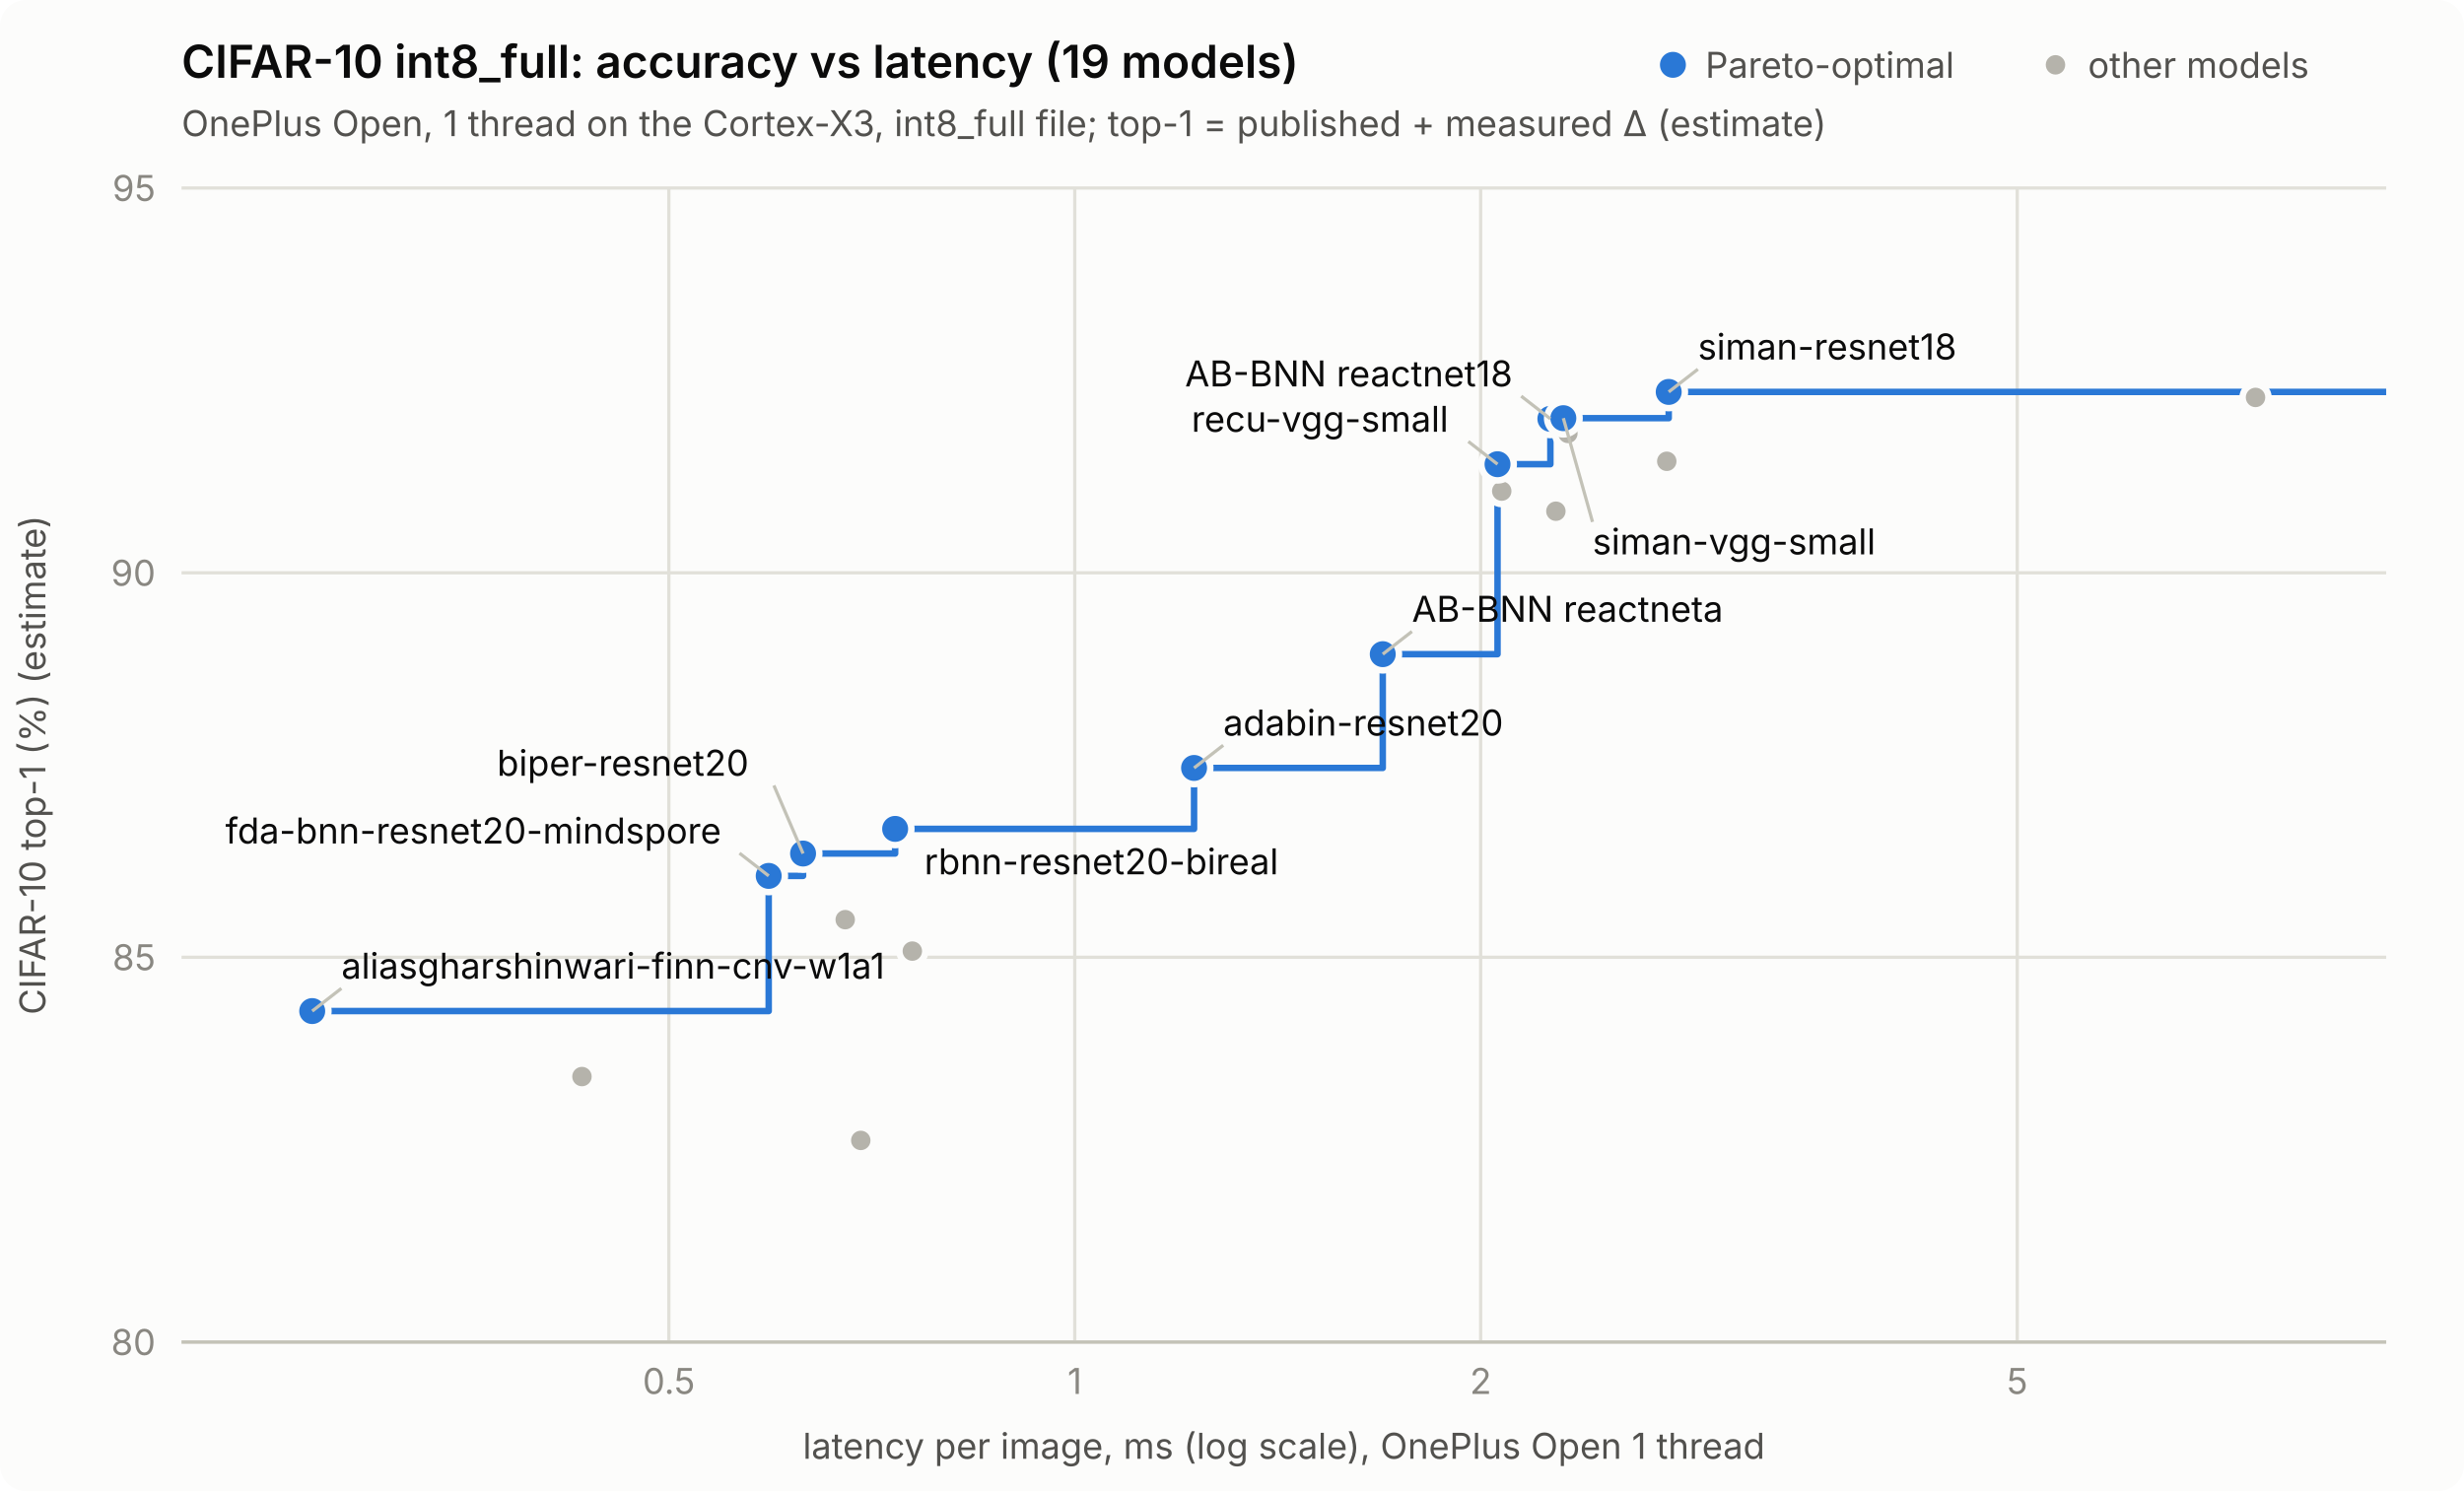
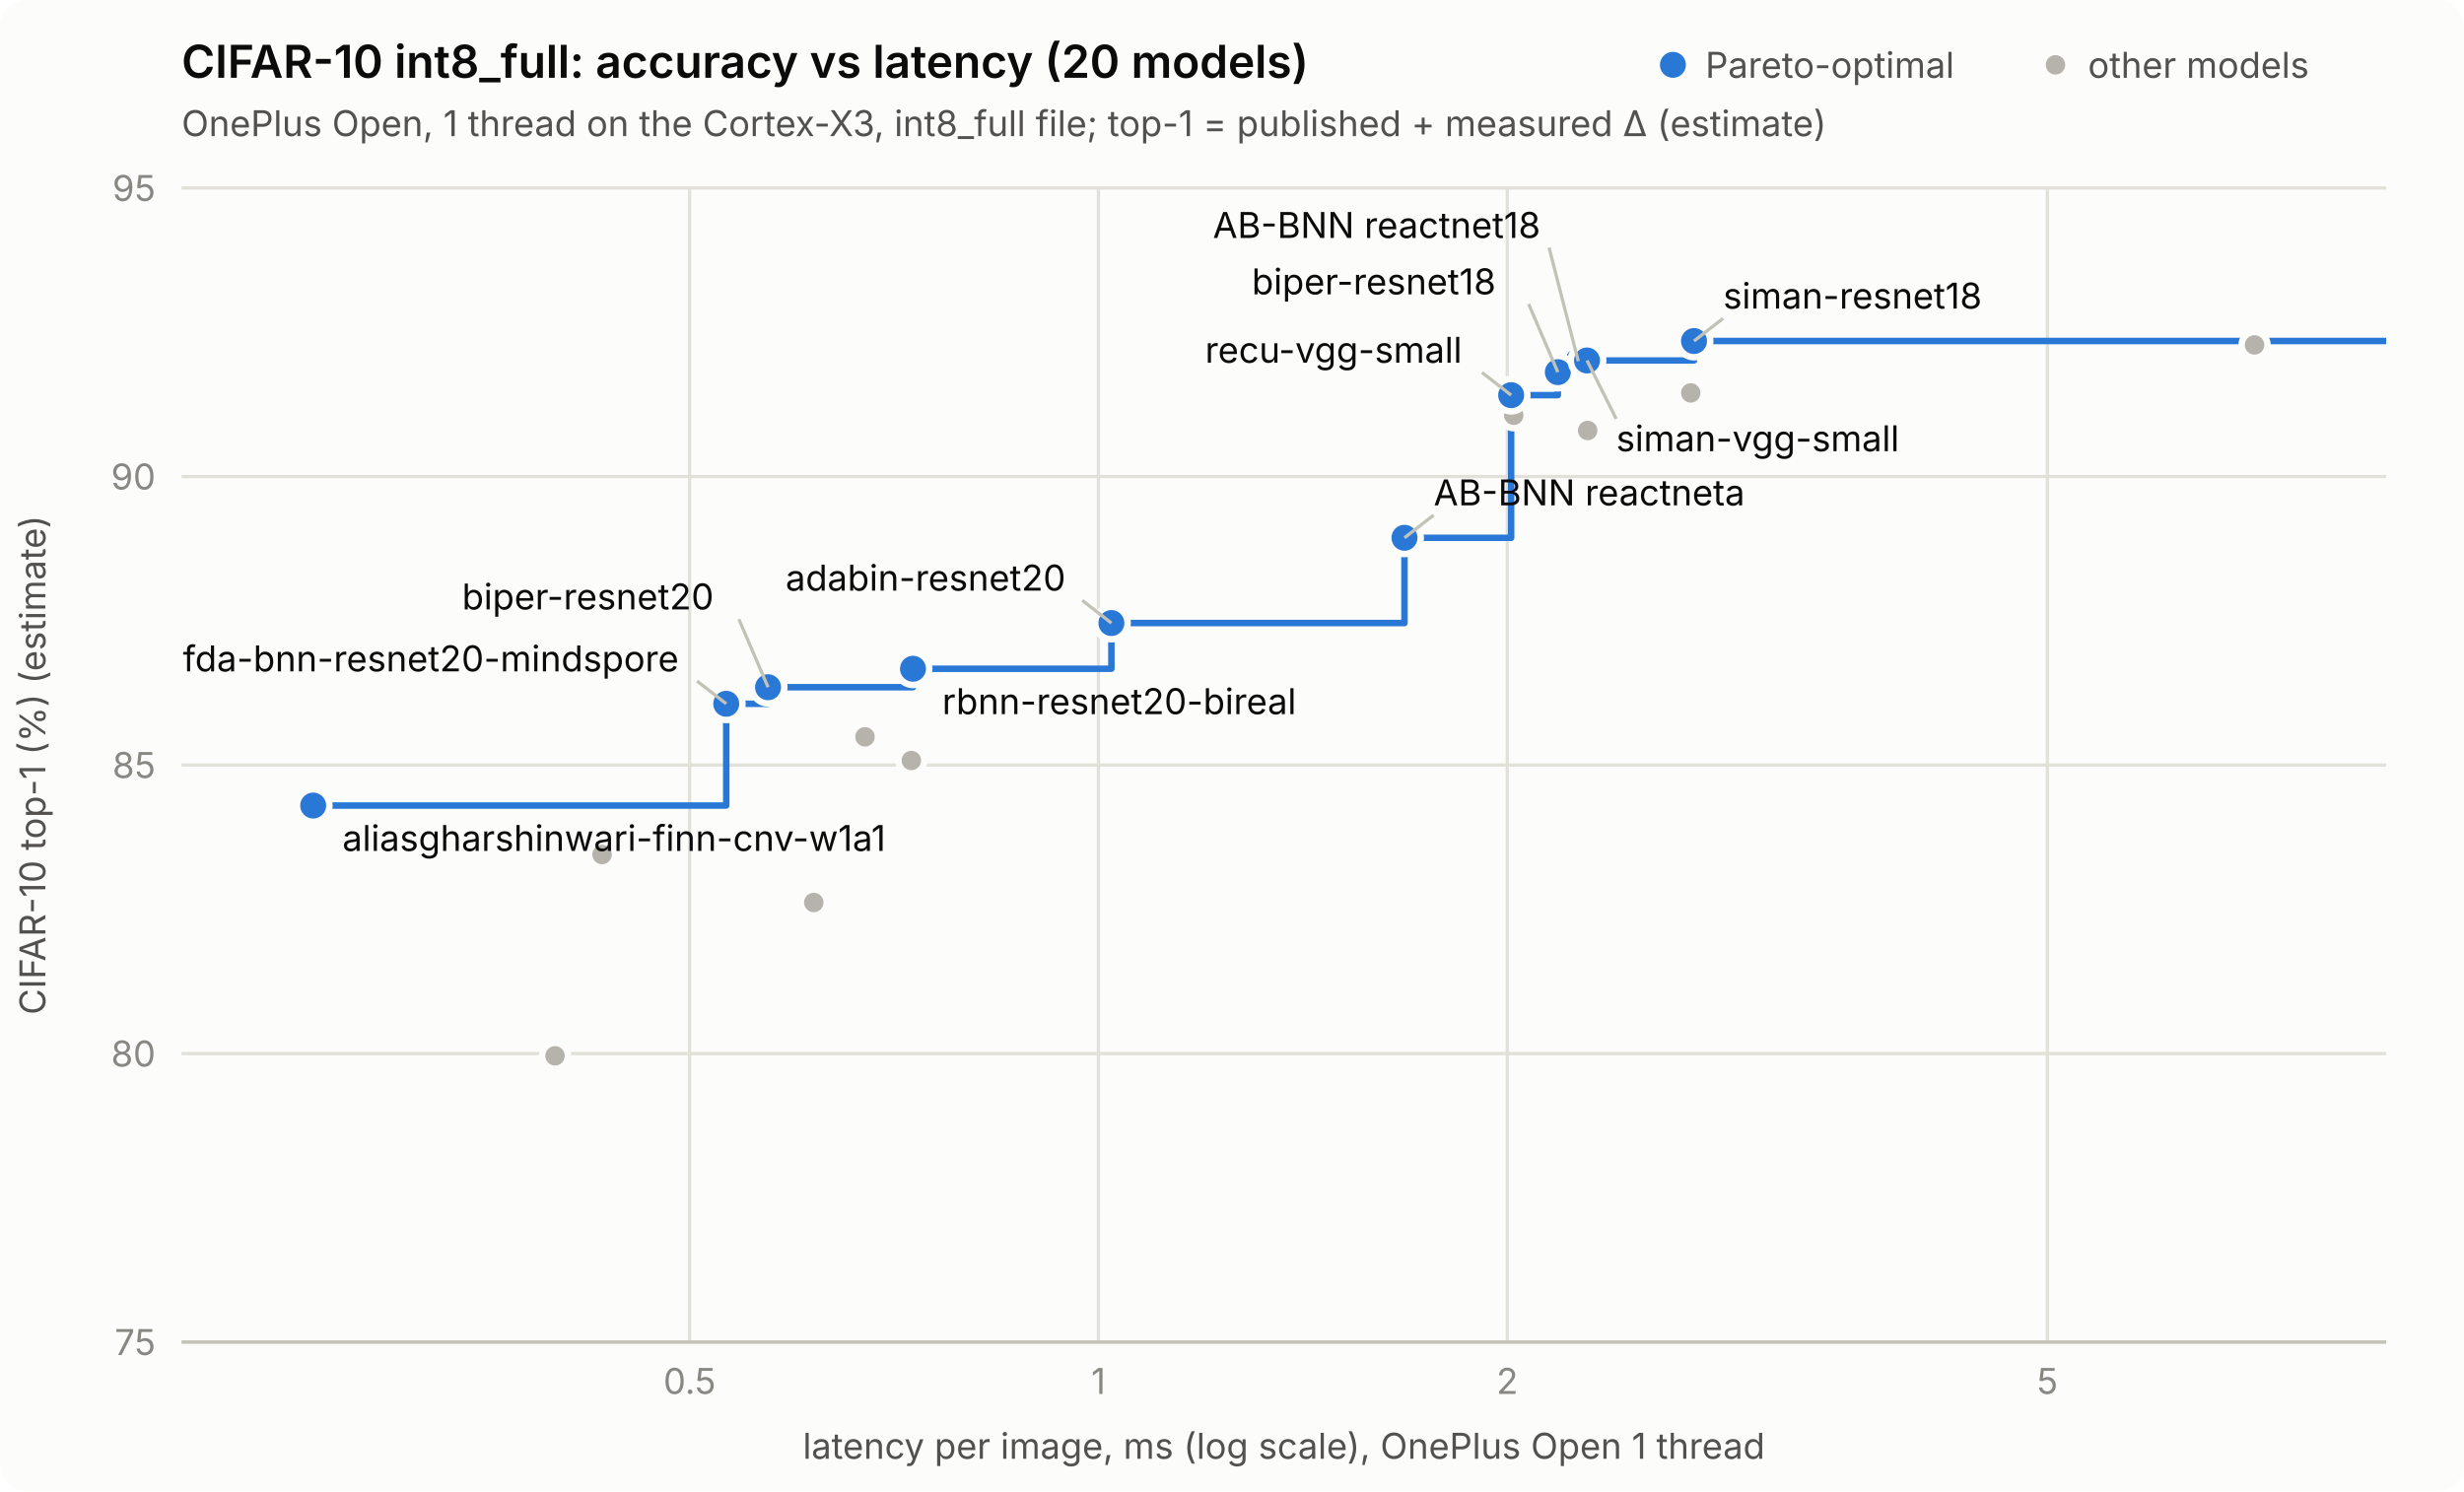
- <svg xmlns="http://www.w3.org/2000/svg" viewBox="0 0 760 460" width="760" height="460" role="img" aria-label="CIFAR-10 int8_full: accuracy vs latency (19 models)">
+ <svg xmlns="http://www.w3.org/2000/svg" viewBox="0 0 760 460" width="760" height="460" role="img" aria-label="CIFAR-10 int8_full: accuracy vs latency (20 models)">
  <style>svg{font-family:system-ui,-apple-system,'Segoe UI',sans-serif} .tick{font-size:11px;font-variant-numeric:tabular-nums} .title{font-size:14px;font-weight:600} .sub,.alabel,.lab{font-size:11px} .hit{fill:#000;fill-opacity:0} .bg{fill:#fcfcfb} .grid{stroke:#e1e0d9;stroke-width:1} .axis{stroke:#c3c2b7;stroke-width:1} .tick{fill:#898781} .title{fill:#0b0b0b} .sub,.alabel{fill:#52514e} .lab{fill:#0b0b0b} .front{fill:none;stroke:#2a78d6;stroke-width:2;stroke-linejoin:round} .dot-f{fill:#2a78d6;stroke:#fcfcfb;stroke-width:2} .dot-o{fill:#b5b3ab;stroke:#fcfcfb;stroke-width:2} .hit:hover + .dot-o,.hit:hover + .dot-f{stroke:#0b0b0b} @media (prefers-color-scheme: dark){.bg{fill:#1a1a19} .grid{stroke:#2c2c2a;stroke-width:1} .axis{stroke:#383835;stroke-width:1} .tick{fill:#898781} .title{fill:#f0efec} .sub,.alabel{fill:#c3c2b7} .lab{fill:#f0efec} .front{fill:none;stroke:#3987e5;stroke-width:2;stroke-linejoin:round} .dot-f{fill:#3987e5;stroke:#1a1a19;stroke-width:2} .dot-o{fill:#6b6a65;stroke:#1a1a19;stroke-width:2} .hit:hover + .dot-o,.hit:hover + .dot-f{stroke:#f0efec}}</style>
  <rect class="bg" x="0" y="0" width="760" height="460" rx="8" />
-   <text class="title" x="56" y="24">CIFAR-10 int8_full: accuracy vs latency (19 models)</text>
+   <text class="title" x="56" y="24">CIFAR-10 int8_full: accuracy vs latency (20 models)</text>
  <text class="sub" x="56" y="42">OnePlus Open, 1 thread on the Cortex-X3, int8_full file; top-1 = published + measured Δ (estimate)</text>
  <line class="grid" x1="56" x2="736" y1="414.0" y2="414.0" />
-   <text class="tick" x="48" y="418.0" text-anchor="end">80</text>
-   <line class="grid" x1="56" x2="736" y1="295.3" y2="295.3" />
-   <text class="tick" x="48" y="299.3" text-anchor="end">85</text>
-   <line class="grid" x1="56" x2="736" y1="176.7" y2="176.7" />
-   <text class="tick" x="48" y="180.7" text-anchor="end">90</text>
+   <text class="tick" x="48" y="418.0" text-anchor="end">75</text>
+   <line class="grid" x1="56" x2="736" y1="325.0" y2="325.0" />
+   <text class="tick" x="48" y="329.0" text-anchor="end">80</text>
+   <line class="grid" x1="56" x2="736" y1="236.0" y2="236.0" />
+   <text class="tick" x="48" y="240.0" text-anchor="end">85</text>
+   <line class="grid" x1="56" x2="736" y1="147.0" y2="147.0" />
+   <text class="tick" x="48" y="151.0" text-anchor="end">90</text>
  <line class="grid" x1="56" x2="736" y1="58.0" y2="58.0" />
  <text class="tick" x="48" y="62.0" text-anchor="end">95</text>
-   <line class="grid" x1="206.3" x2="206.3" y1="58" y2="414" />
-   <text class="tick" x="206.3" y="430" text-anchor="middle">0.5</text>
-   <line class="grid" x1="331.5" x2="331.5" y1="58" y2="414" />
-   <text class="tick" x="331.5" y="430" text-anchor="middle">1</text>
-   <line class="grid" x1="456.7" x2="456.7" y1="58" y2="414" />
-   <text class="tick" x="456.7" y="430" text-anchor="middle">2</text>
-   <line class="grid" x1="622.2" x2="622.2" y1="58" y2="414" />
-   <text class="tick" x="622.2" y="430" text-anchor="middle">5</text>
+   <line class="grid" x1="212.7" x2="212.7" y1="58" y2="414" />
+   <text class="tick" x="212.7" y="430" text-anchor="middle">0.5</text>
+   <line class="grid" x1="338.8" x2="338.8" y1="58" y2="414" />
+   <text class="tick" x="338.8" y="430" text-anchor="middle">1</text>
+   <line class="grid" x1="464.9" x2="464.9" y1="58" y2="414" />
+   <text class="tick" x="464.9" y="430" text-anchor="middle">2</text>
+   <line class="grid" x1="631.5" x2="631.5" y1="58" y2="414" />
+   <text class="tick" x="631.5" y="430" text-anchor="middle">5</text>
  <line class="axis" x1="56" x2="736" y1="414" y2="414" />
  <text class="alabel" x="396.0" y="450" text-anchor="middle">latency per image, ms (log scale), OnePlus Open 1 thread</text>
  <text class="alabel" transform="translate(14 236.0) rotate(-90)" text-anchor="middle">CIFAR-10 top-1 (%) (estimate)</text>
-   <path class="front" d="M96.3,311.9 H237.1 V270.2 H247.7 V263.3 H276.1 V255.7 H368.3 V236.9 H426.5 V201.8 H461.9 V143.2 H478.2 V129.2 H482.2 V129.0 H514.7 V120.9 H736.0" />
+   <path class="front" d="M96.6,248.5 H224.0 V217.1 H236.9 V212.0 H281.6 V206.3 H342.8 V192.2 H433.2 V165.9 H466.1 V121.9 H480.5 V114.8 H486.8 V111.4 H489.5 V111.2 H522.5 V105.2 H736.0" />
  <g>
-     <circle class="hit" cx="483.6" cy="133.7" r="12" />
-     <circle class="dot-o" cx="483.6" cy="133.7" r="4" />
+     <circle class="hit" cx="466.9" cy="128.1" r="12" />
+     <circle class="dot-o" cx="466.9" cy="128.1" r="4" />
  </g>
  <g>
-     <circle class="hit" cx="463.2" cy="151.5" r="12" />
-     <circle class="dot-o" cx="463.2" cy="151.5" r="4" />
+     <circle class="hit" cx="695.4" cy="106.4" r="12" />
+     <circle class="dot-o" cx="695.4" cy="106.4" r="4" />
  </g>
  <g>
-     <circle class="hit" cx="695.7" cy="122.6" r="12" />
-     <circle class="dot-o" cx="695.7" cy="122.6" r="4" />
+     <circle class="hit" cx="171.2" cy="325.7" r="12" />
+     <circle class="dot-o" cx="171.2" cy="325.7" r="4" />
  </g>
  <g>
-     <circle class="hit" cx="179.5" cy="332.1" r="12" />
-     <circle class="dot-o" cx="179.5" cy="332.1" r="4" />
+     <circle class="hit" cx="185.7" cy="263.6" r="12" />
+     <circle class="dot-o" cx="185.7" cy="263.6" r="4" />
  </g>
  <g>
-     <circle class="hit" cx="514.1" cy="142.3" r="12" />
-     <circle class="dot-o" cx="514.1" cy="142.3" r="4" />
+     <circle class="hit" cx="521.5" cy="121.2" r="12" />
+     <circle class="dot-o" cx="521.5" cy="121.2" r="4" />
  </g>
  <g>
-     <circle class="hit" cx="260.7" cy="283.7" r="12" />
-     <circle class="dot-o" cx="260.7" cy="283.7" r="4" />
+     <circle class="hit" cx="266.8" cy="227.3" r="12" />
+     <circle class="dot-o" cx="266.8" cy="227.3" r="4" />
  </g>
  <g>
-     <circle class="hit" cx="479.9" cy="157.7" r="12" />
-     <circle class="dot-o" cx="479.9" cy="157.7" r="4" />
+     <circle class="hit" cx="489.7" cy="132.8" r="12" />
+     <circle class="dot-o" cx="489.7" cy="132.8" r="4" />
  </g>
  <g>
-     <circle class="hit" cx="265.5" cy="351.8" r="12" />
-     <circle class="dot-o" cx="265.5" cy="351.8" r="4" />
+     <circle class="hit" cx="251.0" cy="278.4" r="12" />
+     <circle class="dot-o" cx="251.0" cy="278.4" r="4" />
  </g>
  <g>
-     <circle class="hit" cx="281.4" cy="293.4" r="12" />
-     <circle class="dot-o" cx="281.4" cy="293.4" r="4" />
+     <circle class="hit" cx="281.1" cy="234.6" r="12" />
+     <circle class="dot-o" cx="281.1" cy="234.6" r="4" />
  </g>
  <g>
-     <circle class="hit" cx="478.2" cy="129.2" r="12" />
-     <circle class="dot-f" cx="478.2" cy="129.2" r="5" />
+     <circle class="hit" cx="486.8" cy="111.4" r="12" />
+     <circle class="dot-f" cx="486.8" cy="111.4" r="5" />
  </g>
  <g>
-     <circle class="hit" cx="426.5" cy="201.8" r="12" />
-     <circle class="dot-f" cx="426.5" cy="201.8" r="5" />
+     <circle class="hit" cx="433.2" cy="165.9" r="12" />
+     <circle class="dot-f" cx="433.2" cy="165.9" r="5" />
  </g>
  <g>
-     <circle class="hit" cx="368.3" cy="236.9" r="12" />
-     <circle class="dot-f" cx="368.3" cy="236.9" r="5" />
+     <circle class="hit" cx="342.8" cy="192.2" r="12" />
+     <circle class="dot-f" cx="342.8" cy="192.2" r="5" />
  </g>
  <g>
-     <circle class="hit" cx="96.3" cy="311.9" r="12" />
-     <circle class="dot-f" cx="96.3" cy="311.9" r="5" />
+     <circle class="hit" cx="96.6" cy="248.5" r="12" />
+     <circle class="dot-f" cx="96.6" cy="248.5" r="5" />
  </g>
  <g>
-     <circle class="hit" cx="247.7" cy="263.3" r="12" />
-     <circle class="dot-f" cx="247.7" cy="263.3" r="5" />
+     <circle class="hit" cx="480.5" cy="114.8" r="12" />
+     <circle class="dot-f" cx="480.5" cy="114.8" r="5" />
  </g>
  <g>
-     <circle class="hit" cx="237.1" cy="270.2" r="12" />
-     <circle class="dot-f" cx="237.1" cy="270.2" r="5" />
+     <circle class="hit" cx="236.9" cy="212.0" r="12" />
+     <circle class="dot-f" cx="236.9" cy="212.0" r="5" />
  </g>
  <g>
-     <circle class="hit" cx="276.1" cy="255.7" r="12" />
-     <circle class="dot-f" cx="276.1" cy="255.7" r="5" />
+     <circle class="hit" cx="224.0" cy="217.1" r="12" />
+     <circle class="dot-f" cx="224.0" cy="217.1" r="5" />
  </g>
  <g>
-     <circle class="hit" cx="461.9" cy="143.2" r="12" />
-     <circle class="dot-f" cx="461.9" cy="143.2" r="5" />
+     <circle class="hit" cx="281.6" cy="206.3" r="12" />
+     <circle class="dot-f" cx="281.6" cy="206.3" r="5" />
  </g>
  <g>
-     <circle class="hit" cx="514.7" cy="120.9" r="12" />
-     <circle class="dot-f" cx="514.7" cy="120.9" r="5" />
+     <circle class="hit" cx="466.1" cy="121.9" r="12" />
+     <circle class="dot-f" cx="466.1" cy="121.9" r="5" />
  </g>
  <g>
-     <circle class="hit" cx="482.2" cy="129.0" r="12" />
-     <circle class="dot-f" cx="482.2" cy="129.0" r="5" />
+     <circle class="hit" cx="522.5" cy="105.2" r="12" />
+     <circle class="dot-f" cx="522.5" cy="105.2" r="5" />
  </g>
-   <line class="axis" x1="96.3" y1="311.9" x2="105.3" y2="304.9" />
-   <text class="lab" x="105.3" y="301.9">aliasgharshinwari-finn-cnv-w1a1</text>
-   <line class="axis" x1="237.1" y1="270.2" x2="228.1" y2="263.2" />
-   <text class="lab" x="69.5" y="260.2">fda-bnn-resnet20-mindspore</text>
-   <line class="axis" x1="247.7" y1="263.3" x2="238.7" y2="242.3" />
-   <text class="lab" x="153.3" y="239.3">biper-resnet20</text>
-   <text class="lab" x="285.1" y="269.7">rbnn-resnet20-bireal</text>
-   <line class="axis" x1="368.3" y1="236.9" x2="377.3" y2="229.9" />
-   <text class="lab" x="377.3" y="226.9">adabin-resnet20</text>
-   <line class="axis" x1="426.5" y1="201.8" x2="435.5" y2="194.8" />
-   <text class="lab" x="435.5" y="191.8">AB-BNN reactneta</text>
-   <line class="axis" x1="461.9" y1="143.2" x2="452.9" y2="136.2" />
-   <text class="lab" x="367.5" y="133.2">recu-vgg-small</text>
-   <line class="axis" x1="478.2" y1="129.2" x2="469.2" y2="122.2" />
-   <text class="lab" x="365.5" y="119.2">AB-BNN reactnet18</text>
-   <line class="axis" x1="482.2" y1="129.0" x2="491.2" y2="161.0" />
-   <text class="lab" x="491.2" y="171.0">siman-vgg-small</text>
-   <line class="axis" x1="514.7" y1="120.9" x2="523.7" y2="113.9" />
-   <text class="lab" x="523.7" y="110.9">siman-resnet18</text>
+   <g>
+     <circle class="hit" cx="489.5" cy="111.2" r="12" />
+     <circle class="dot-f" cx="489.5" cy="111.2" r="5" />
+   </g>
+   <text class="lab" x="105.6" y="262.5">aliasgharshinwari-finn-cnv-w1a1</text>
+   <line class="axis" x1="224.0" y1="217.1" x2="215.0" y2="210.1" />
+   <text class="lab" x="56.4" y="207.1">fda-bnn-resnet20-mindspore</text>
+   <line class="axis" x1="236.9" y1="212.0" x2="227.9" y2="191.0" />
+   <text class="lab" x="142.5" y="188.0">biper-resnet20</text>
+   <text class="lab" x="290.6" y="220.3">rbnn-resnet20-bireal</text>
+   <line class="axis" x1="342.8" y1="192.2" x2="333.8" y2="185.2" />
+   <text class="lab" x="242.3" y="182.2">adabin-resnet20</text>
+   <line class="axis" x1="433.2" y1="165.9" x2="442.2" y2="158.9" />
+   <text class="lab" x="442.2" y="155.9">AB-BNN reactneta</text>
+   <line class="axis" x1="466.1" y1="121.9" x2="457.1" y2="114.9" />
+   <text class="lab" x="371.7" y="111.9">recu-vgg-small</text>
+   <line class="axis" x1="480.5" y1="114.8" x2="471.5" y2="93.8" />
+   <text class="lab" x="386.1" y="90.8">biper-resnet18</text>
+   <line class="axis" x1="486.8" y1="111.4" x2="477.8" y2="76.4" />
+   <text class="lab" x="374.1" y="73.4">AB-BNN reactnet18</text>
+   <line class="axis" x1="489.5" y1="111.2" x2="498.5" y2="129.2" />
+   <text class="lab" x="498.5" y="139.2">siman-vgg-small</text>
+   <line class="axis" x1="522.5" y1="105.2" x2="531.5" y2="98.2" />
+   <text class="lab" x="531.5" y="95.2">siman-resnet18</text>
  <circle class="dot-f" cx="516" cy="20" r="5" />
  <text class="sub" x="526" y="24">Pareto-optimal</text>
  <circle class="dot-o" cx="634" cy="20" r="4" />
  <text class="sub" x="644" y="24">other models</text>
</svg>
